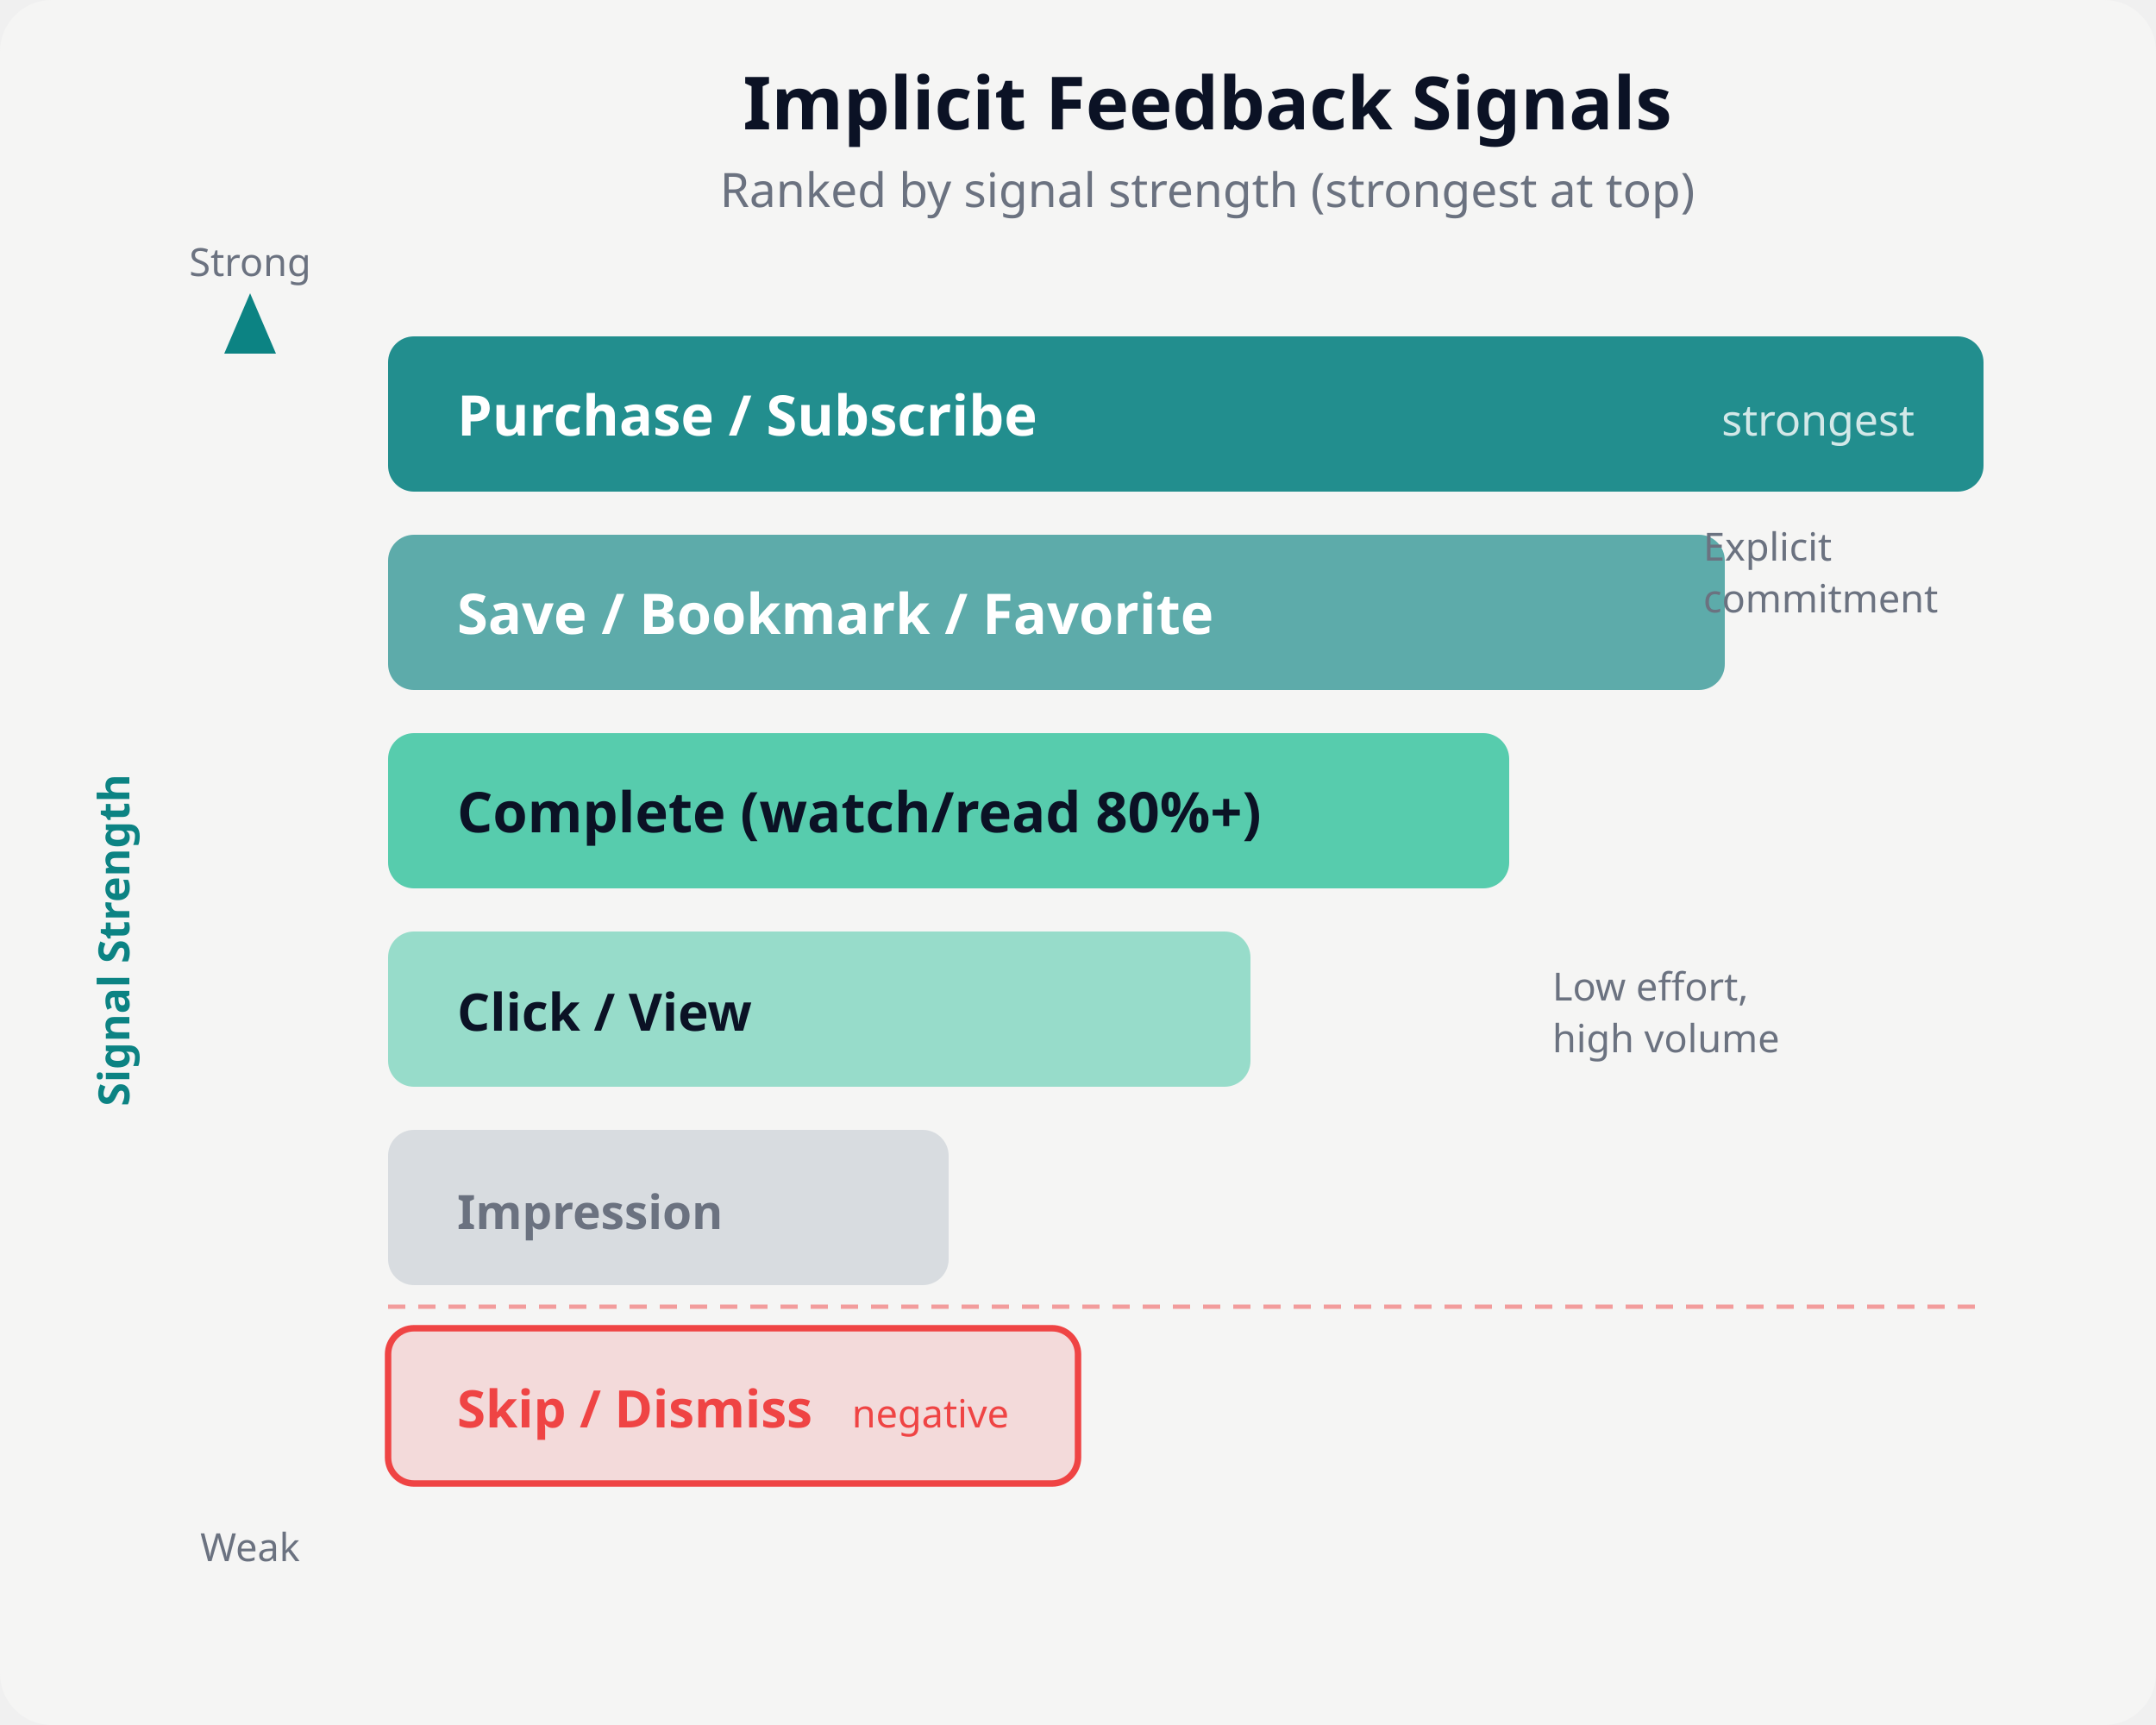
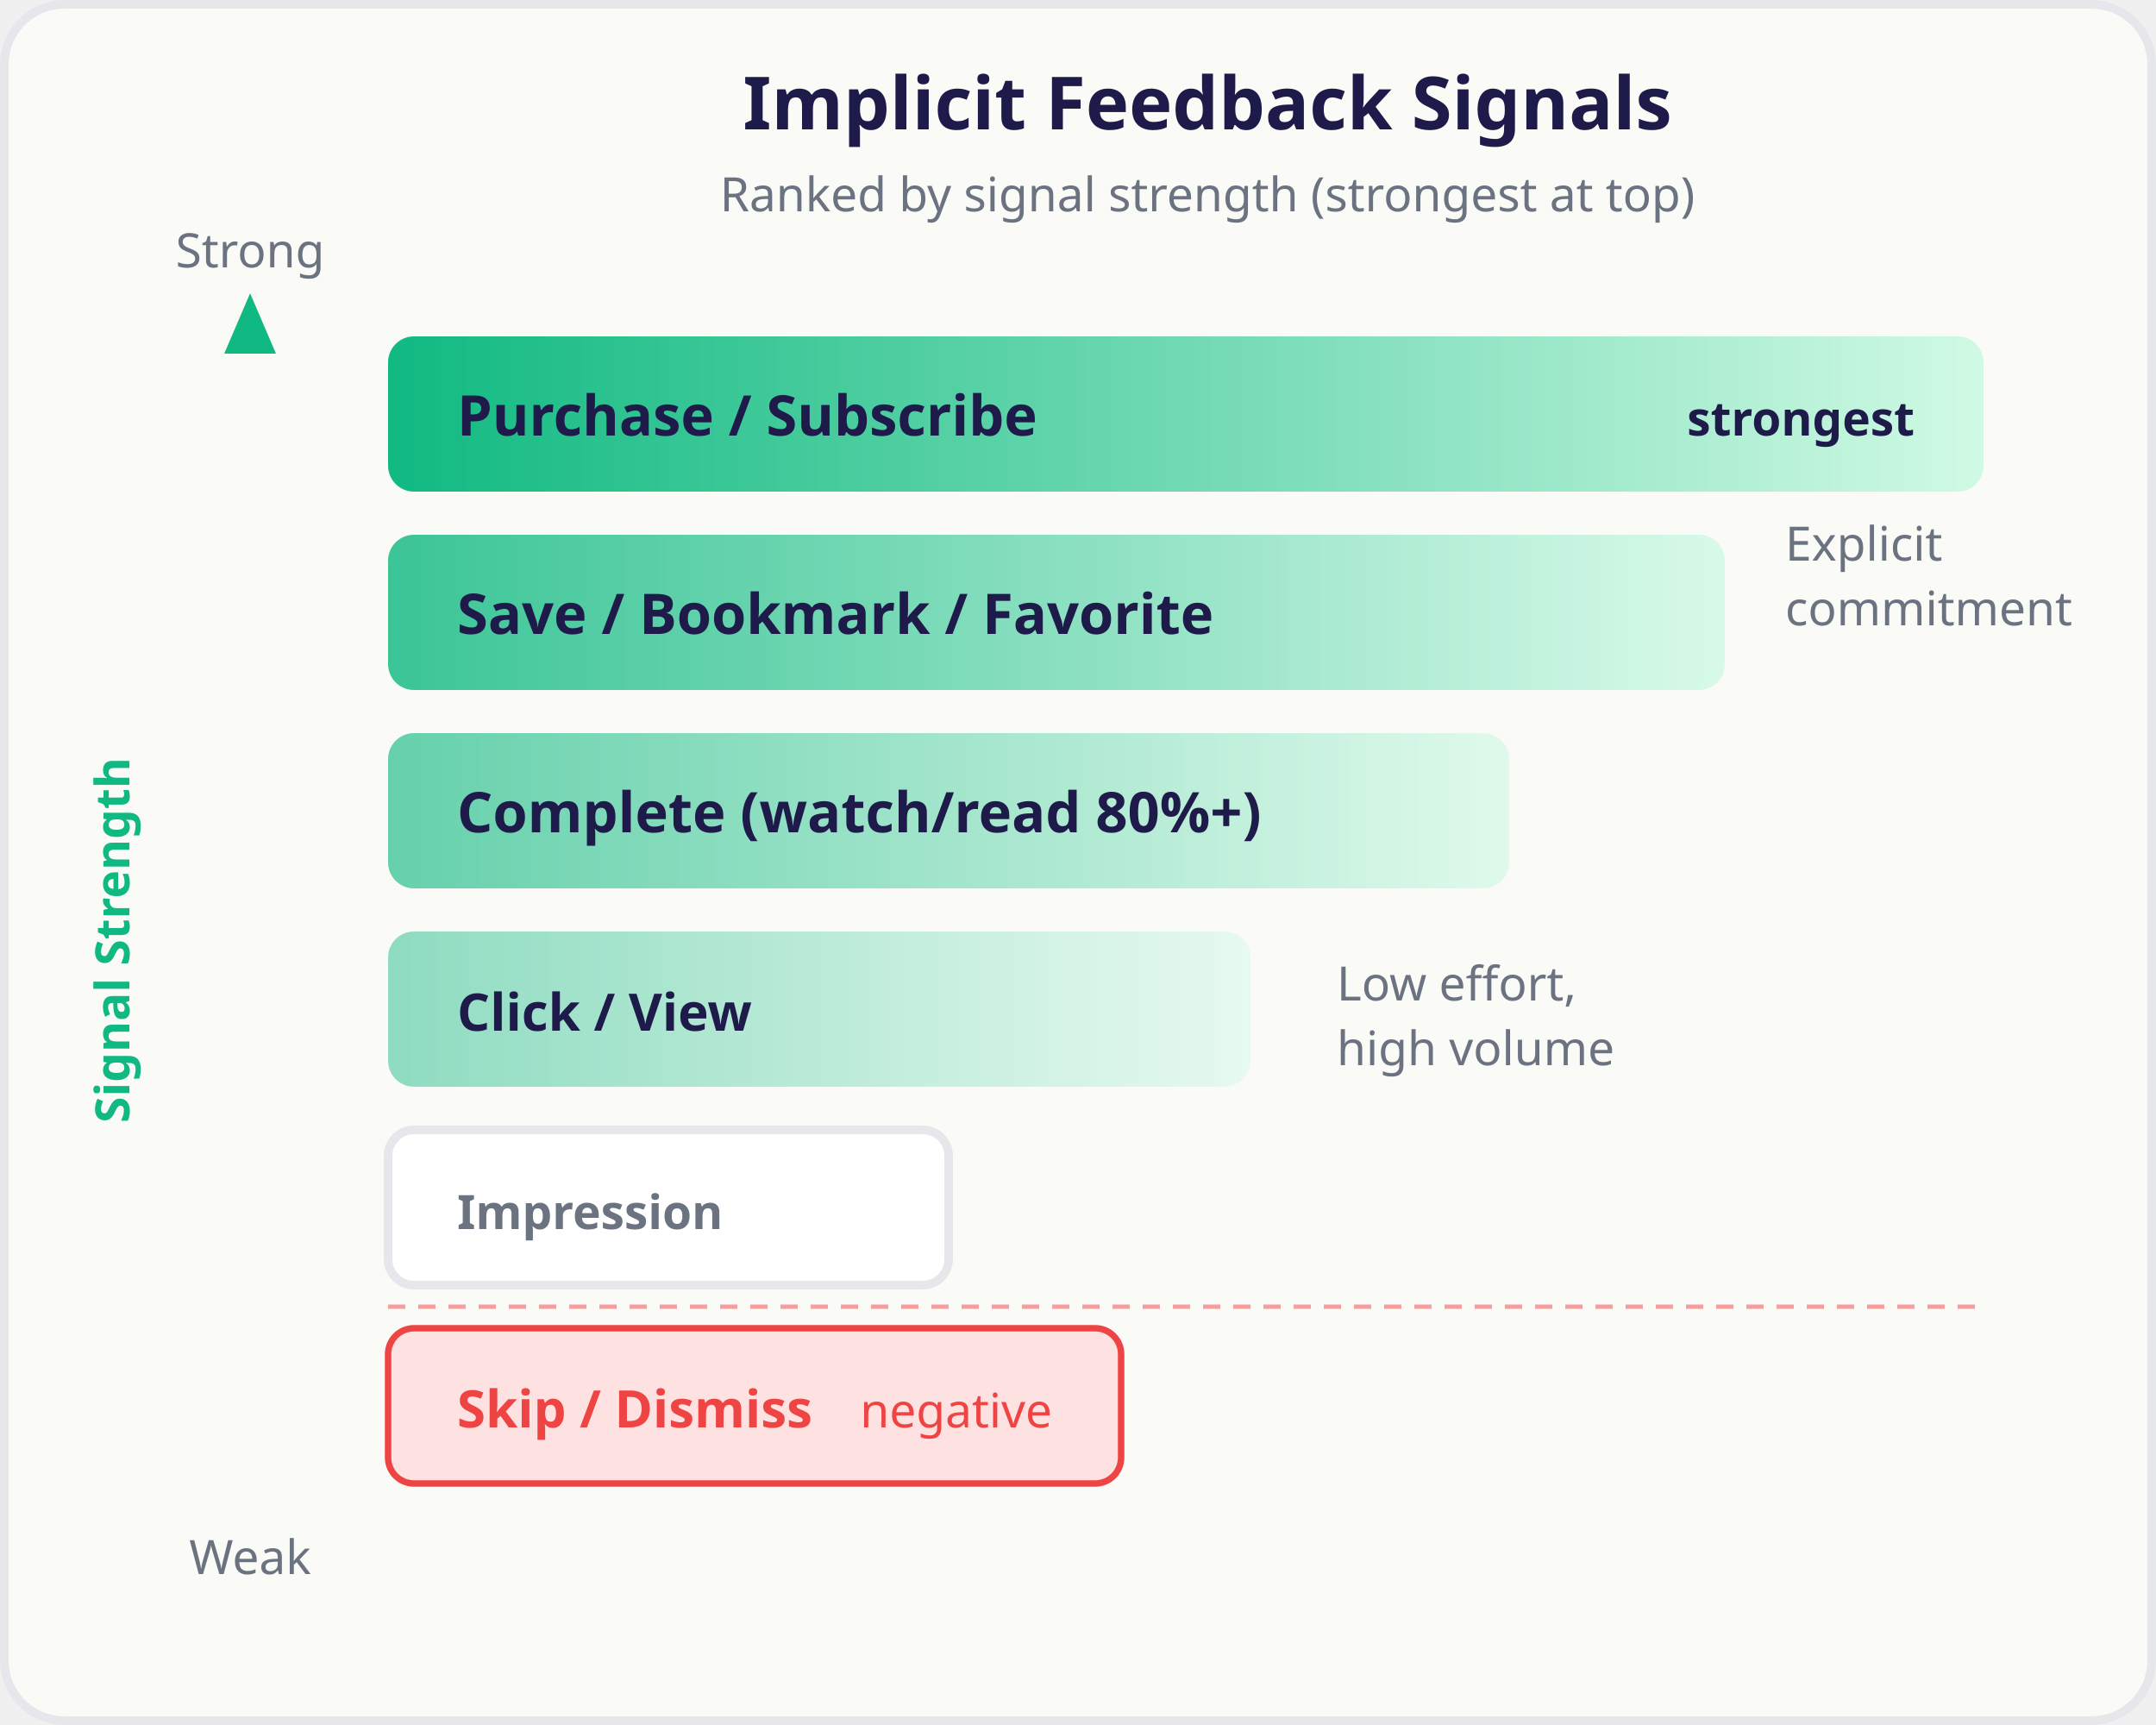
<svg xmlns="http://www.w3.org/2000/svg" viewBox="0 0 500 400" width="500" height="400" font-family="system-ui, sans-serif">
  <defs>
-     <marker id="arrowStrength" markerWidth="8" markerHeight="6" refX="4" refY="0" orient="auto">
-       <path d="M0,0 L4,6 L8,0" fill="#0c8383" />
-     </marker>
    <linearGradient id="strengthGrad" x1="0" y1="1" x2="0" y2="0">
-       <stop offset="0%" stop-color="#ef4444" />
-       <stop offset="30%" stop-color="#d1d5db" />
-       <stop offset="60%" stop-color="#3bc4a1" />
-       <stop offset="100%" stop-color="#0c8383" />
+       <stop offset="0%" stop-color="#D1FAE5" />
+       <stop offset="100%" stop-color="#10B981" />
+     </linearGradient>
+     <linearGradient id="barGreenGrad" x1="0" y1="0" x2="1" y2="0">
+       <stop offset="0%" stop-color="#10B981" />
+       <stop offset="100%" stop-color="#D1FAE5" />
    </linearGradient>
  </defs>
-   <rect width="500" height="400" rx="12" fill="#f5f5f4" />
-   <text x="280" y="30" text-anchor="middle" font-size="17" font-weight="bold" fill="#0b1225">Implicit Feedback Signals</text>
-   <text x="280" y="48" text-anchor="middle" font-size="11" fill="#6b7280">Ranked by signal strength (strongest at top)</text>
+   <rect x="1" y="1" width="498" height="398" rx="14" fill="#FAFAF7" stroke="#E5E7EB" stroke-width="2" />
+   <text x="280" y="30" text-anchor="middle" font-size="17" font-weight="bold" fill="#1E1B4B">Implicit Feedback Signals</text>
+   <text x="280" y="49" text-anchor="middle" font-size="11" fill="#6B7280">Ranked by signal strength (strongest at top)</text>
  <line x1="58" y1="82" x2="58" y2="345" stroke="url(#strengthGrad)" stroke-width="4" />
-   <path d="M52,82 L58,68 L64,82" fill="#0c8383" />
-   <text x="58" y="362" text-anchor="middle" font-size="9" fill="#6b7280">Weak</text>
-   <text x="58" y="64" text-anchor="middle" font-size="9" fill="#6b7280">Strong</text>
-   <text x="30" y="218" text-anchor="middle" font-size="10" font-weight="bold" fill="#0c8383" transform="rotate(-90, 30, 218)">Signal Strength</text>
-   <g transform="translate(90, 78)">
-     <rect x="0" y="0" width="370" height="36" rx="6" fill="#0c8383" fill-opacity="0.9" />
-     <text x="16" y="23" font-size="13" font-weight="bold" fill="#ffffff">Purchase / Subscribe</text>
-     <text x="354" y="23" text-anchor="end" font-size="10" fill="#ffffff" opacity="0.8">strongest</text>
+   <path d="M52,82 L58,68 L64,82 Z" fill="#10B981" />
+   <text x="58" y="62" text-anchor="middle" font-size="11" fill="#6B7280">Strong</text>
+   <text x="58" y="365" text-anchor="middle" font-size="11" fill="#6B7280">Weak</text>
+   <text x="30" y="218" text-anchor="middle" font-size="11" font-weight="bold" fill="#10B981" transform="rotate(-90,30,218)">Signal Strength</text>
+   <g transform="translate(90,78)">
+     <rect width="370" height="36" rx="6" fill="url(#barGreenGrad)" />
+     <text x="16" y="23" font-size="13" font-weight="bold" fill="#1E1B4B">Purchase / Subscribe</text>
+     <text x="354" y="23" text-anchor="end" font-size="11" font-weight="bold" fill="#1E1B4B">strongest</text>
  </g>
-   <g transform="translate(90, 124)">
-     <rect x="0" y="0" width="310" height="36" rx="6" fill="#0c8383" fill-opacity="0.65" />
-     <text x="16" y="23" font-size="13" font-weight="bold" fill="#ffffff">Save / Bookmark / Favorite</text>
+   <g transform="translate(90,124)">
+     <rect width="310" height="36" rx="6" fill="url(#barGreenGrad)" opacity="0.82" />
+     <text x="16" y="23" font-size="13" font-weight="bold" fill="#1E1B4B">Save / Bookmark / Favorite</text>
  </g>
-   <g transform="translate(90, 170)">
-     <rect x="0" y="0" width="260" height="36" rx="6" fill="#3bc4a1" fill-opacity="0.85" />
-     <text x="16" y="23" font-size="13" font-weight="bold" fill="#0b1225">Complete (watch/read 80%+)</text>
+   <g transform="translate(90,170)">
+     <rect width="260" height="36" rx="6" fill="url(#barGreenGrad)" opacity="0.64" />
+     <text x="16" y="23" font-size="13" font-weight="bold" fill="#1E1B4B">Complete (watch/read 80%+)</text>
  </g>
-   <g transform="translate(90, 216)">
-     <rect x="0" y="0" width="200" height="36" rx="6" fill="#3bc4a1" fill-opacity="0.5" />
-     <text x="16" y="23" font-size="12" font-weight="bold" fill="#0b1225">Click / View</text>
+   <g transform="translate(90,216)">
+     <rect width="200" height="36" rx="6" fill="url(#barGreenGrad)" opacity="0.46" />
+     <text x="16" y="23" font-size="12" font-weight="bold" fill="#1E1B4B">Click / View</text>
  </g>
-   <g transform="translate(90, 262)">
-     <rect x="0" y="0" width="130" height="36" rx="6" fill="#d1d5db" fill-opacity="0.8" />
-     <text x="16" y="23" font-size="11" font-weight="bold" fill="#6b7280">Impression</text>
+   <g transform="translate(90,262)">
+     <rect width="130" height="36" rx="6" fill="#FFFFFF" stroke="#E5E7EB" stroke-width="2" />
+     <text x="16" y="23" font-size="11" font-weight="bold" fill="#6B7280">Impression</text>
  </g>
-   <g transform="translate(90, 308)">
-     <rect x="0" y="0" width="160" height="36" rx="6" fill="#ef4444" fill-opacity="0.15" stroke="#ef4444" stroke-width="1.5" />
-     <text x="16" y="23" font-size="12" font-weight="bold" fill="#ef4444">Skip / Dismiss</text>
-     <text x="144" y="23" text-anchor="end" font-size="9" fill="#ef4444">negative</text>
+   <g transform="translate(90,308)">
+     <rect width="170" height="36" rx="6" fill="#FEE2E2" stroke="#EF4444" stroke-width="1.5" />
+     <text x="16" y="23" font-size="12" font-weight="bold" fill="#EF4444">Skip / Dismiss</text>
+     <text x="154" y="23" text-anchor="end" font-size="11" fill="#EF4444">negative</text>
  </g>
-   <g transform="translate(395, 130)">
-     <text x="0" y="0" font-size="9" fill="#6b7280" text-anchor="start">Explicit</text>
-     <text x="0" y="12" font-size="9" fill="#6b7280" text-anchor="start">commitment</text>
+   <g transform="translate(414,130)">
+     <text x="0" y="0" font-size="11" fill="#6B7280">Explicit</text>
+     <text x="0" y="15" font-size="11" fill="#6B7280">commitment</text>
  </g>
-   <g transform="translate(360, 232)">
-     <text x="0" y="0" font-size="9" fill="#6b7280" text-anchor="start">Low effort,</text>
-     <text x="0" y="12" font-size="9" fill="#6b7280" text-anchor="start">high volume</text>
+   <g transform="translate(310,232)">
+     <text x="0" y="0" font-size="11" fill="#6B7280">Low effort,</text>
+     <text x="0" y="15" font-size="11" fill="#6B7280">high volume</text>
  </g>
-   <line x1="90" y1="303" x2="460" y2="303" stroke="#ef4444" stroke-width="1" stroke-dasharray="4,3" opacity="0.5" />
+   <line x1="90" y1="303" x2="460" y2="303" stroke="#EF4444" stroke-width="1" stroke-dasharray="4,3" opacity="0.5" />
</svg>
